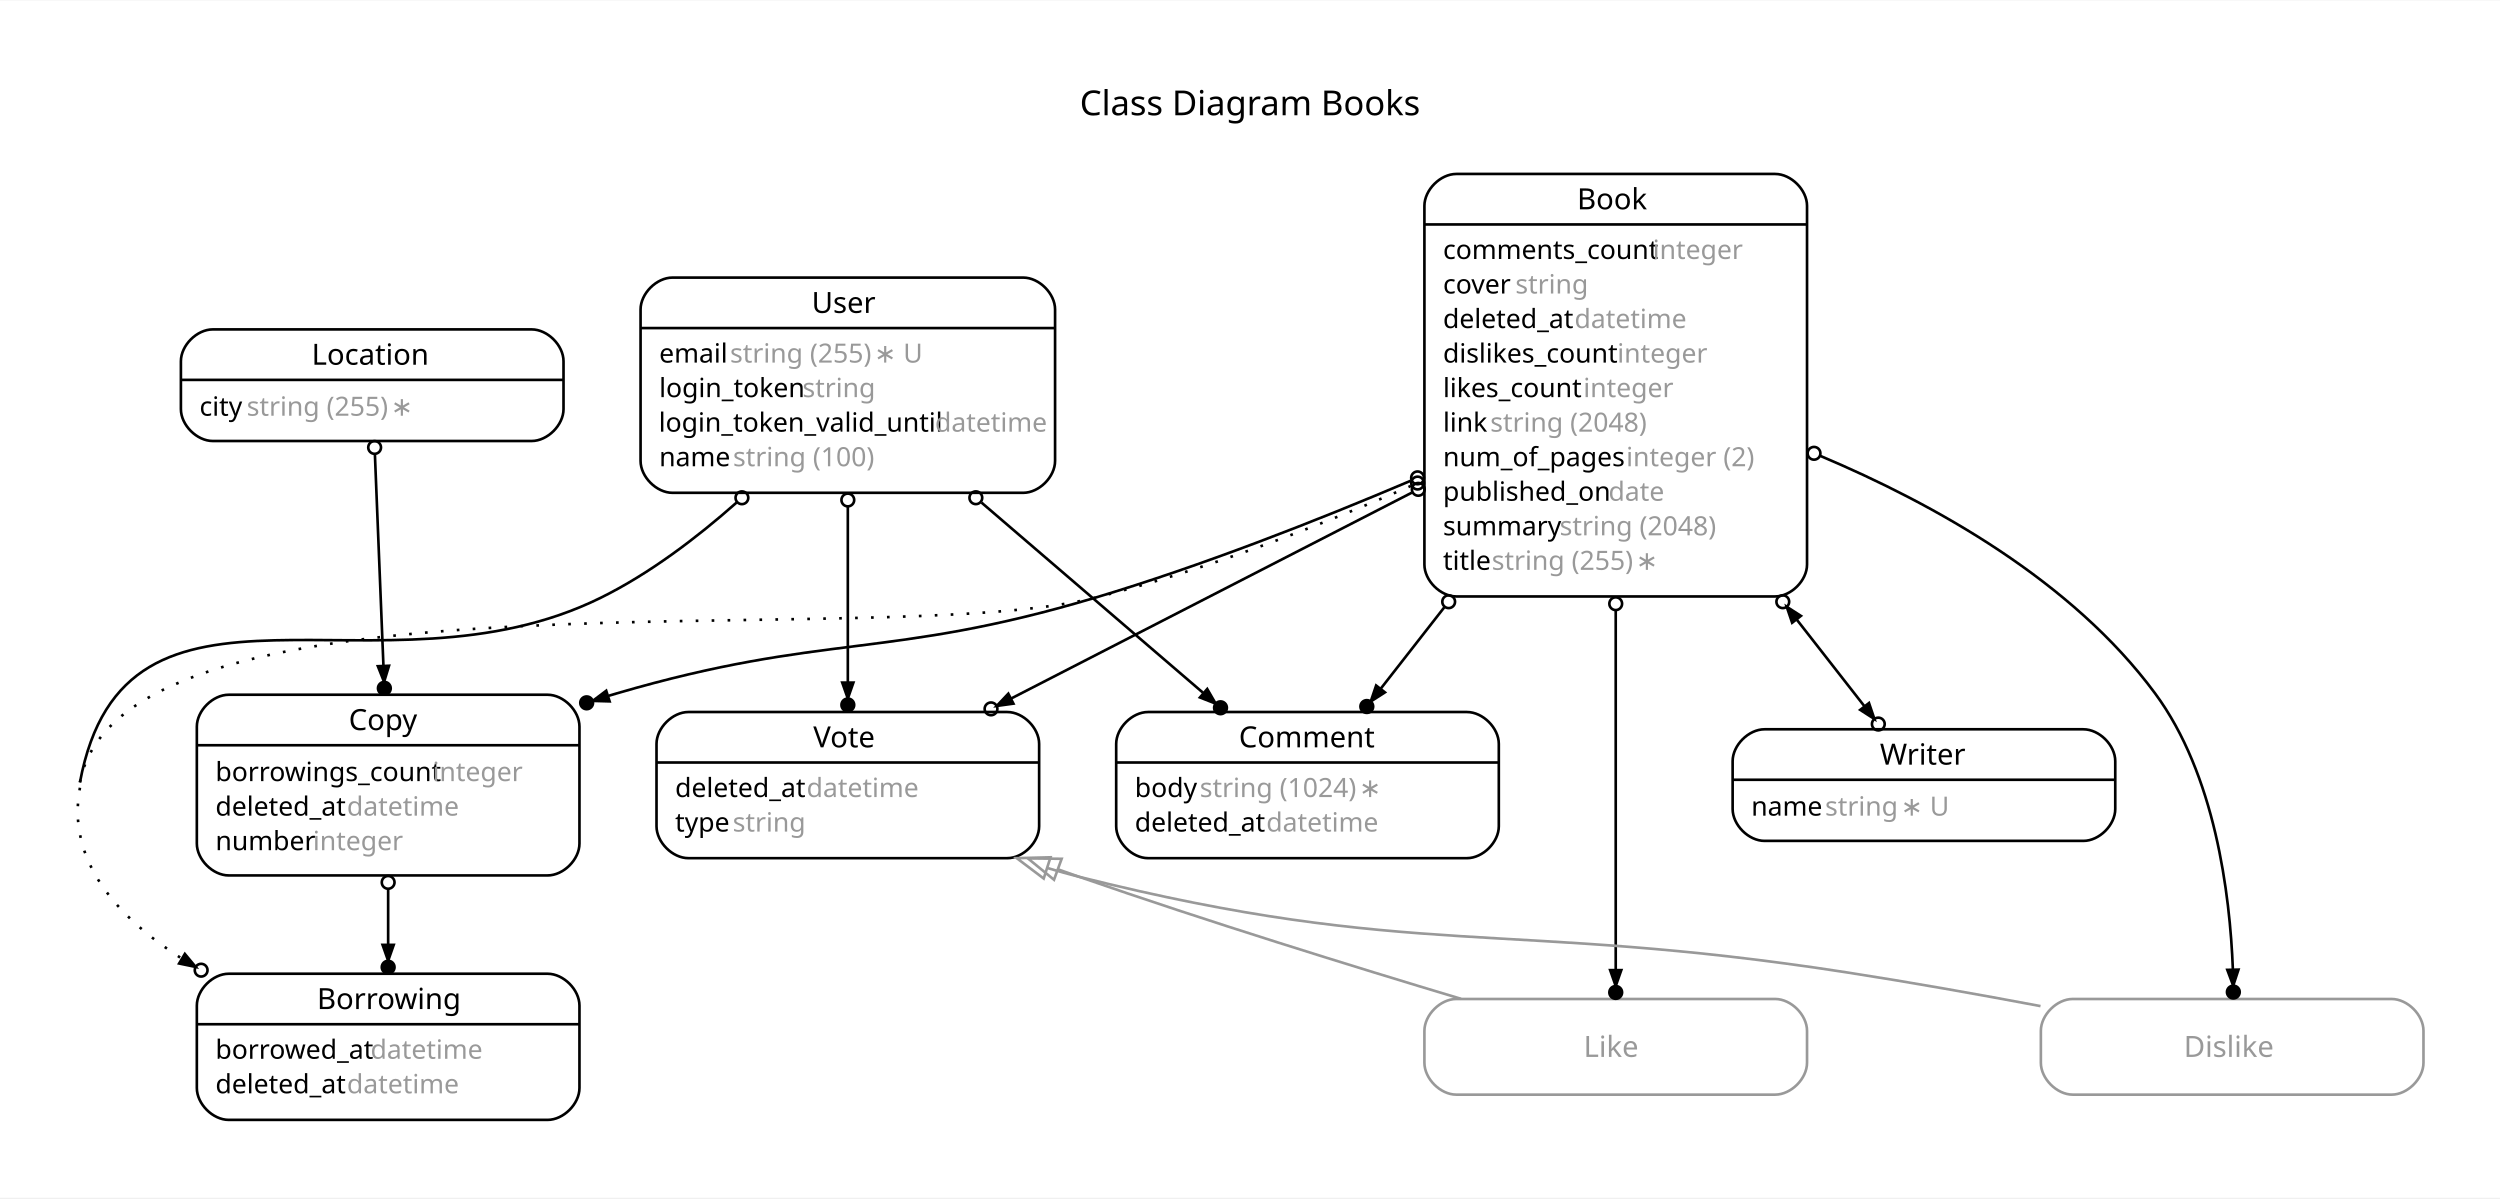
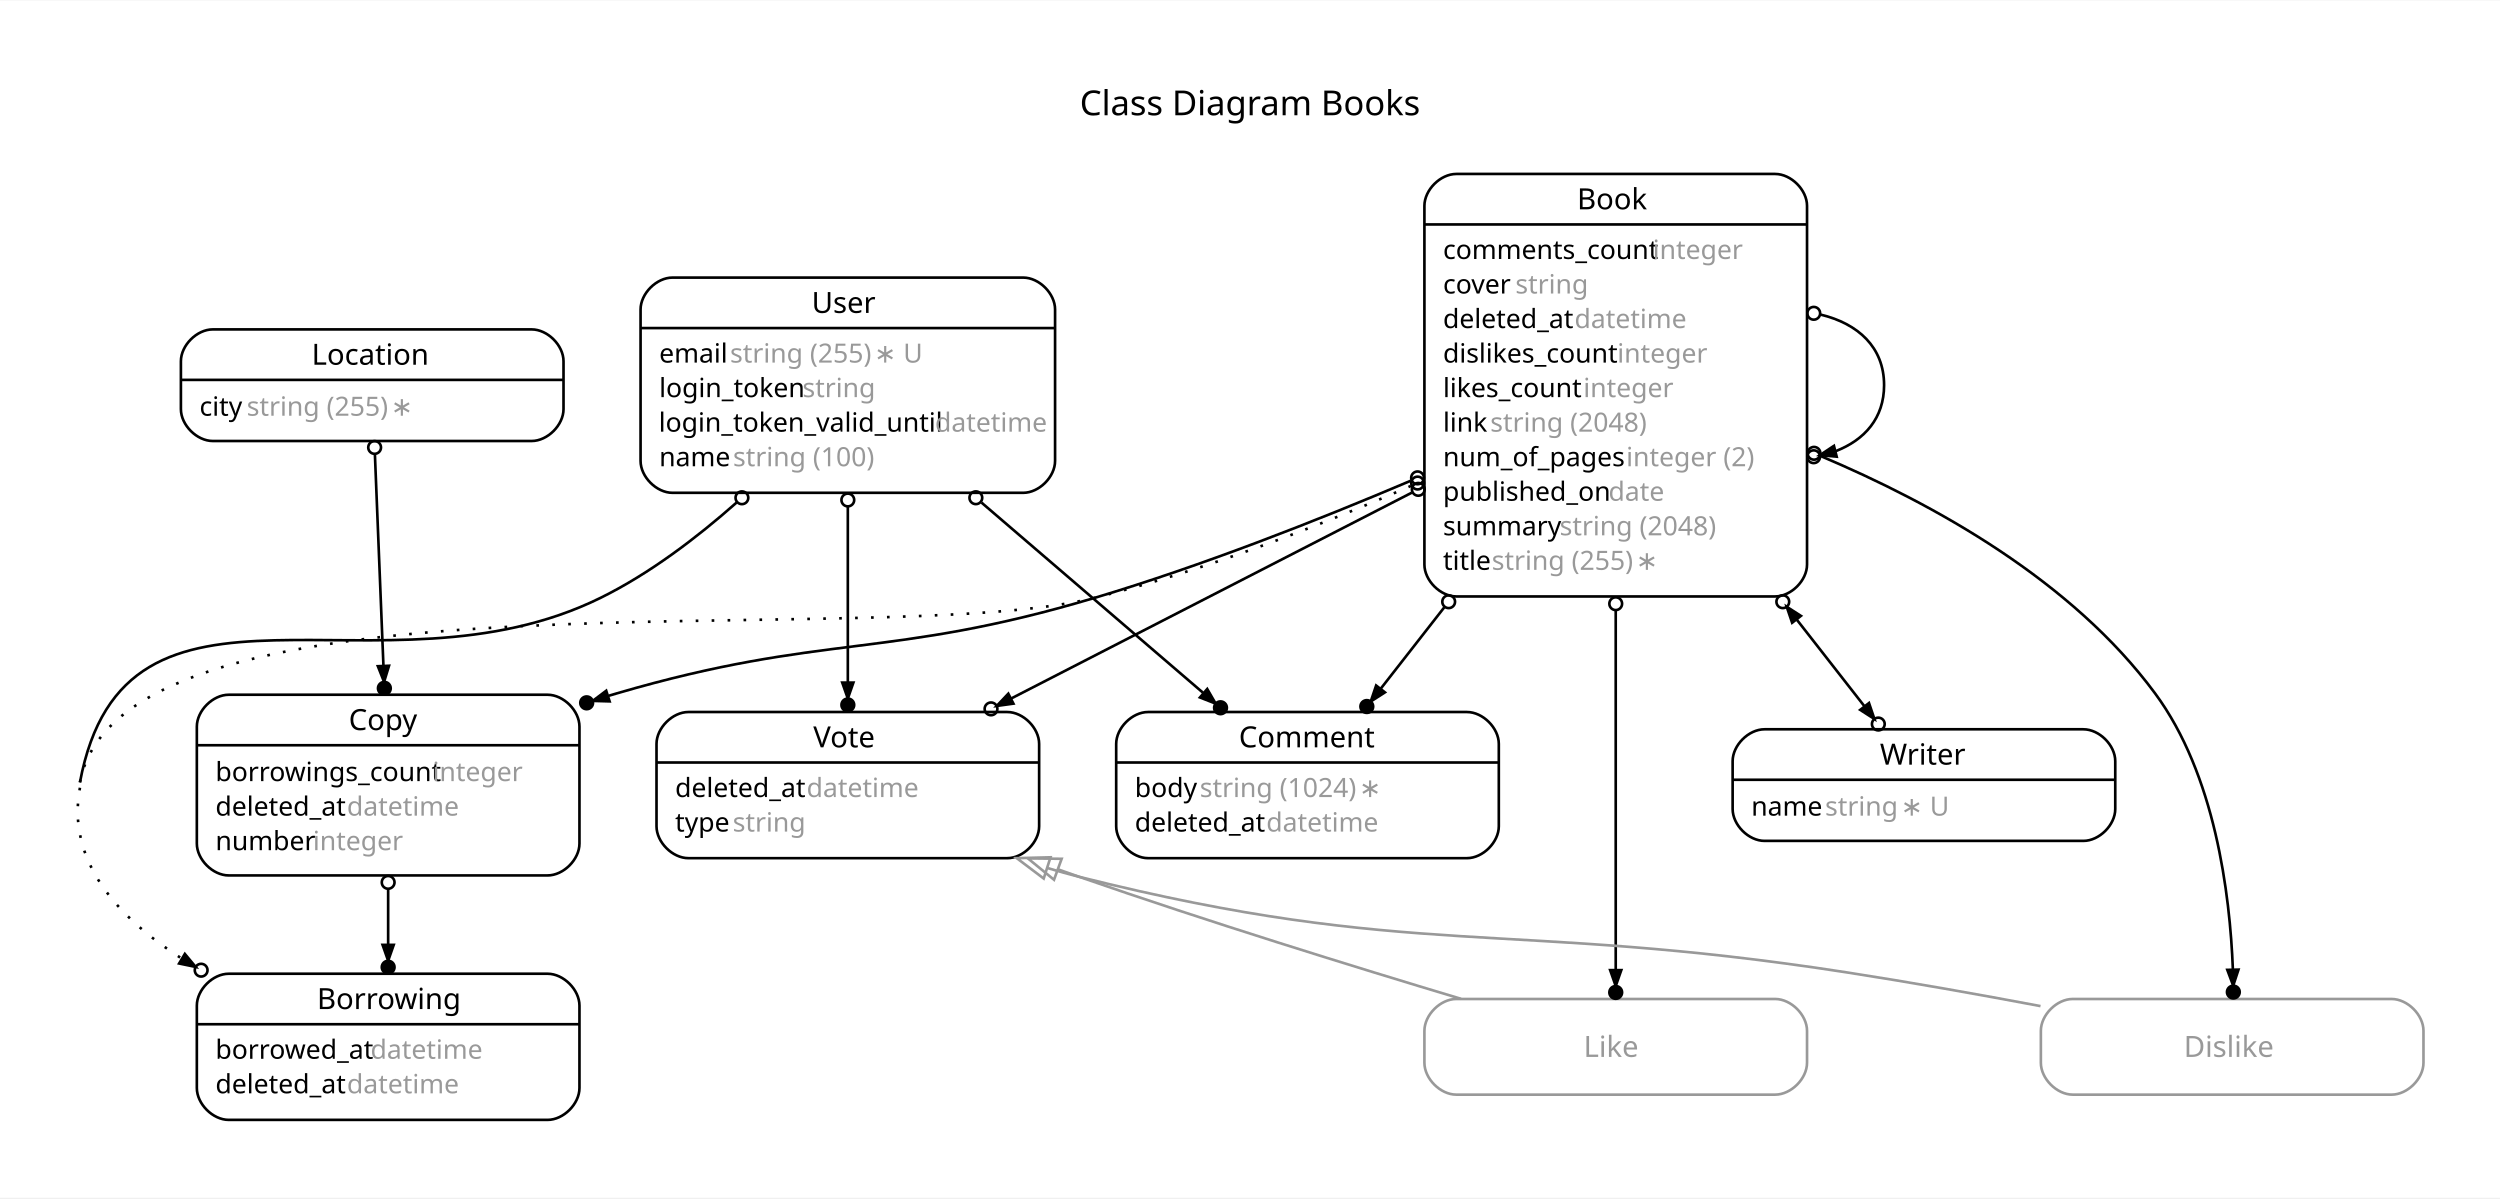
<svg xmlns="http://www.w3.org/2000/svg" width="941pt" height="451pt" viewBox="0.00 0.00 940.88 450.60">
  <g id="graph0" class="graph" transform="scale(1 1) rotate(0) translate(28.8 421.8)">
    <polygon fill="white" stroke="transparent" points="-28.8,28.8 -28.8,-421.8 912.08,-421.8 912.08,28.8 -28.8,28.8" />
    <text text-anchor="middle" x="441.64" y="-378.6" font-family="Arial BoldMT" font-size="13.00">Class Diagram Books</text>
    <g id="node1" class="node">
      <path fill="none" stroke="black" d="M519.28,-197.5C519.28,-197.5 639.28,-197.5 639.28,-197.5 645.28,-197.5 651.28,-203.5 651.28,-209.5 651.28,-209.5 651.28,-344.5 651.28,-344.5 651.28,-350.5 645.28,-356.5 639.28,-356.5 639.28,-356.5 519.28,-356.5 519.28,-356.5 513.28,-356.5 507.28,-350.5 507.28,-344.5 507.28,-344.5 507.28,-209.5 507.28,-209.5 507.28,-203.5 513.28,-197.5 519.28,-197.5" />
      <text text-anchor="start" x="564.75" y="-343.2" font-family="Arial BoldMT" font-size="11.00">Book</text>
      <polyline fill="none" stroke="black" points="507.28,-337.5 651.28,-337.5 " />
      <text text-anchor="start" x="514.28" y="-324.5" font-family="ArialMT" font-size="10.00">comments_count </text>
      <text text-anchor="start" x="593.21" y="-324.5" font-family="Arial ItalicMT" font-size="10.00" fill="#999999">integer</text>
      <text text-anchor="start" x="514.28" y="-311.5" font-family="ArialMT" font-size="10.00">cover </text>
      <text text-anchor="start" x="541.51" y="-311.5" font-family="Arial ItalicMT" font-size="10.00" fill="#999999">string</text>
      <text text-anchor="start" x="514.28" y="-298.5" font-family="ArialMT" font-size="10.00">deleted_at </text>
      <text text-anchor="start" x="563.77" y="-298.5" font-family="Arial ItalicMT" font-size="10.00" fill="#999999">datetime</text>
      <text text-anchor="start" x="514.28" y="-285.5" font-family="ArialMT" font-size="10.00">dislikes_count </text>
      <text text-anchor="start" x="579.87" y="-285.5" font-family="Arial ItalicMT" font-size="10.00" fill="#999999">integer</text>
      <text text-anchor="start" x="514.28" y="-272.5" font-family="ArialMT" font-size="10.00">likes_count </text>
      <text text-anchor="start" x="567.09" y="-272.5" font-family="Arial ItalicMT" font-size="10.00" fill="#999999">integer</text>
      <text text-anchor="start" x="514.28" y="-259.5" font-family="ArialMT" font-size="10.00">link </text>
      <text text-anchor="start" x="532.06" y="-259.5" font-family="Arial ItalicMT" font-size="10.00" fill="#999999">string (2048)</text>
      <text text-anchor="start" x="514.28" y="-246.5" font-family="ArialMT" font-size="10.00">num_of_pages </text>
      <text text-anchor="start" x="583.22" y="-246.5" font-family="Arial ItalicMT" font-size="10.00" fill="#999999">integer (2)</text>
      <text text-anchor="start" x="514.28" y="-233.5" font-family="ArialMT" font-size="10.00">published_on </text>
      <text text-anchor="start" x="576.56" y="-233.5" font-family="Arial ItalicMT" font-size="10.00" fill="#999999">date</text>
      <text text-anchor="start" x="514.28" y="-220.5" font-family="ArialMT" font-size="10.00">summary </text>
      <text text-anchor="start" x="558.17" y="-220.5" font-family="Arial ItalicMT" font-size="10.00" fill="#999999">string (2048)</text>
      <text text-anchor="start" x="514.28" y="-207.5" font-family="ArialMT" font-size="10.00">title </text>
      <text text-anchor="start" x="532.62" y="-207.5" font-family="Arial ItalicMT" font-size="10.00" fill="#999999">string (255) ∗</text>
+     </g>
+     <g id="edge10" class="edge">
+       <path fill="none" stroke="black" d="M656.38,-303.57C670.43,-300.2 680.28,-291.35 680.28,-277 680.28,-264.65 672.98,-256.37 661.98,-252.15" />
+       <ellipse fill="none" stroke="black" cx="653.81" cy="-304.06" rx="2.4" ry="2.4" />
+       <ellipse fill="none" stroke="black" cx="653.78" cy="-250.08" rx="2.4" ry="2.4" />
+       <polygon fill="black" stroke="black" points="662.44,-250.1 656.11,-250.67 661.41,-254.18 662.44,-250.1" />
    </g>
    <g id="node2" class="node">
      <path fill="none" stroke="black" d="M57.28,-0.5C57.28,-0.5 177.28,-0.5 177.28,-0.5 183.28,-0.5 189.28,-6.5 189.28,-12.5 189.28,-12.5 189.28,-43.5 189.28,-43.5 189.28,-49.5 183.28,-55.5 177.28,-55.5 177.28,-55.5 57.28,-55.5 57.28,-55.5 51.28,-55.5 45.28,-49.5 45.28,-43.5 45.28,-43.5 45.28,-12.5 45.28,-12.5 45.28,-6.5 51.28,-0.5 57.28,-0.5" />
      <text text-anchor="start" x="90.52" y="-42.2" font-family="Arial BoldMT" font-size="11.00">Borrowing</text>
      <polyline fill="none" stroke="black" points="45.28,-36.5 189.28,-36.5 " />
      <text text-anchor="start" x="52.28" y="-23.5" font-family="ArialMT" font-size="10.00">borrowed_at </text>
      <text text-anchor="start" x="110.65" y="-23.5" font-family="Arial ItalicMT" font-size="10.00" fill="#999999">datetime</text>
      <text text-anchor="start" x="52.28" y="-10.5" font-family="ArialMT" font-size="10.00">deleted_at </text>
      <text text-anchor="start" x="101.77" y="-10.5" font-family="Arial ItalicMT" font-size="10.00" fill="#999999">datetime</text>
    </g>
    <g id="edge8" class="edge">
      <path fill="none" stroke="black" stroke-dasharray="1,5" d="M502.19,-239.07C466.74,-223.63 423.67,-206.99 383.28,-197 299.52,-176.29 17.15,-212.31 1.28,-127.5" />
      <ellipse fill="none" stroke="black" cx="504.72" cy="-240.18" rx="2.4" ry="2.4" />
      <path fill="none" stroke="black" stroke-dasharray="1,5" d="M1.28,-125.5C-3.84,-98.1 15.33,-76.81 39.49,-61.28" />
      <ellipse fill="none" stroke="black" cx="46.9" cy="-56.84" rx="2.4" ry="2.4" />
      <polygon fill="black" stroke="black" points="40.77,-62.96 44.84,-58.07 38.61,-59.36 40.77,-62.96" />
    </g>
    <g id="node3" class="node">
      <path fill="none" stroke="black" d="M403.28,-99C403.28,-99 523.28,-99 523.28,-99 529.28,-99 535.28,-105 535.28,-111 535.28,-111 535.28,-142 535.28,-142 535.28,-148 529.28,-154 523.28,-154 523.28,-154 403.28,-154 403.28,-154 397.28,-154 391.28,-148 391.28,-142 391.28,-142 391.28,-111 391.28,-111 391.28,-105 397.28,-99 403.28,-99" />
      <text text-anchor="start" x="437.44" y="-140.7" font-family="Arial BoldMT" font-size="11.00">Comment</text>
      <polyline fill="none" stroke="black" points="391.28,-135 535.28,-135 " />
      <text text-anchor="start" x="398.28" y="-122" font-family="ArialMT" font-size="10.00">body </text>
      <text text-anchor="start" x="422.74" y="-122" font-family="Arial ItalicMT" font-size="10.00" fill="#999999">string (1024) ∗</text>
      <text text-anchor="start" x="398.28" y="-109" font-family="ArialMT" font-size="10.00">deleted_at </text>
      <text text-anchor="start" x="447.77" y="-109" font-family="Arial ItalicMT" font-size="10.00" fill="#999999">datetime</text>
    </g>
    <g id="edge6" class="edge">
      <path fill="none" stroke="black" d="M514.75,-193.39C506.35,-182.64 498.14,-172.13 490.83,-162.77" />
      <ellipse fill="none" stroke="black" cx="516.41" cy="-195.51" rx="2.4" ry="2.4" />
      <ellipse fill="black" stroke="black" cx="485.6" cy="-156.07" rx="2.4" ry="2.4" />
      <polygon fill="black" stroke="black" points="492.42,-161.4 487.08,-157.96 489.11,-163.98 492.42,-161.4" />
    </g>
    <g id="node4" class="node">
      <path fill="none" stroke="black" d="M57.28,-92.5C57.28,-92.5 177.28,-92.5 177.28,-92.5 183.28,-92.5 189.28,-98.5 189.28,-104.5 189.28,-104.5 189.28,-148.5 189.28,-148.5 189.28,-154.5 183.28,-160.5 177.28,-160.5 177.28,-160.5 57.28,-160.5 57.28,-160.5 51.28,-160.5 45.28,-154.5 45.28,-148.5 45.28,-148.5 45.28,-104.5 45.28,-104.5 45.28,-98.5 51.28,-92.5 57.28,-92.5" />
      <text text-anchor="start" x="102.44" y="-147.2" font-family="Arial BoldMT" font-size="11.00">Copy</text>
      <polyline fill="none" stroke="black" points="45.28,-141.5 189.28,-141.5 " />
      <text text-anchor="start" x="52.28" y="-128" font-family="ArialMT" font-size="10.00">borrowings_count </text>
      <text text-anchor="start" x="134" y="-128" font-family="Arial ItalicMT" font-size="10.00" fill="#999999">integer</text>
      <text text-anchor="start" x="52.28" y="-115" font-family="ArialMT" font-size="10.00">deleted_at </text>
      <text text-anchor="start" x="101.77" y="-115" font-family="Arial ItalicMT" font-size="10.00" fill="#999999">datetime</text>
      <text text-anchor="start" x="52.28" y="-102" font-family="ArialMT" font-size="10.00">number </text>
      <text text-anchor="start" x="88.97" y="-102" font-family="Arial ItalicMT" font-size="10.00" fill="#999999">integer</text>
    </g>
    <g id="edge7" class="edge">
      <path fill="none" stroke="black" d="M502.15,-241.05C466.52,-225.91 423.32,-208.96 383.28,-197 305.11,-173.65 281.59,-183.89 203.28,-161 202.31,-160.71 201.33,-160.42 200.34,-160.13" />
      <ellipse fill="none" stroke="black" cx="504.7" cy="-242.13" rx="2.4" ry="2.4" />
      <ellipse fill="black" stroke="black" cx="191.99" cy="-157.46" rx="2.4" ry="2.4" />
      <polygon fill="black" stroke="black" points="200.63,-158.01 194.27,-158.19 199.35,-162.01 200.63,-158.01" />
    </g>
    <g id="node5" class="node">
      <path fill="none" stroke="#999999" d="M751.28,-10C751.28,-10 871.28,-10 871.28,-10 877.28,-10 883.28,-16 883.28,-22 883.28,-22 883.28,-34 883.28,-34 883.28,-40 877.28,-46 871.28,-46 871.28,-46 751.28,-46 751.28,-46 745.28,-46 739.28,-40 739.28,-34 739.28,-34 739.28,-22 739.28,-22 739.28,-16 745.28,-10 751.28,-10" />
      <text text-anchor="start" x="793.08" y="-24.2" font-family="Arial BoldMT" font-size="11.00" fill="#999999">Dislike</text>
    </g>
    <g id="edge5" class="edge">
      <path fill="none" stroke="black" d="M656.13,-250.45C699.51,-232.16 751.12,-203.22 782.28,-161 804.81,-130.47 810.45,-85.84 811.55,-57.1" />
      <ellipse fill="none" stroke="black" cx="653.91" cy="-251.37" rx="2.4" ry="2.4" />
      <ellipse fill="black" stroke="black" cx="811.72" cy="-48.61" rx="2.4" ry="2.4" />
      <polygon fill="black" stroke="black" points="813.65,-57.05 811.67,-51.01 809.45,-56.96 813.65,-57.05" />
    </g>
    <g id="node6" class="node">
      <path fill="none" stroke="#999999" d="M519.28,-10C519.28,-10 639.28,-10 639.28,-10 645.28,-10 651.28,-16 651.28,-22 651.28,-22 651.28,-34 651.28,-34 651.28,-40 645.28,-46 639.28,-46 639.28,-46 519.28,-46 519.28,-46 513.28,-46 507.28,-40 507.28,-34 507.28,-34 507.28,-22 507.28,-22 507.28,-16 513.28,-10 519.28,-10" />
      <text text-anchor="start" x="567.19" y="-24.2" font-family="Arial BoldMT" font-size="11.00" fill="#999999">Like</text>
    </g>
    <g id="edge4" class="edge">
      <path fill="none" stroke="black" d="M579.28,-192.1C579.28,-145.15 579.28,-89.67 579.28,-57.01" />
      <ellipse fill="none" stroke="black" cx="579.28" cy="-194.77" rx="2.4" ry="2.4" />
      <ellipse fill="black" stroke="black" cx="579.28" cy="-48.47" rx="2.4" ry="2.4" />
      <polygon fill="black" stroke="black" points="581.38,-56.87 579.28,-50.87 577.18,-56.87 581.38,-56.87" />
    </g>
    <g id="node9" class="node">
      <path fill="none" stroke="black" d="M230.28,-99C230.28,-99 350.28,-99 350.28,-99 356.28,-99 362.28,-105 362.28,-111 362.28,-111 362.28,-142 362.28,-142 362.28,-148 356.28,-154 350.28,-154 350.28,-154 230.28,-154 230.28,-154 224.28,-154 218.28,-148 218.28,-142 218.28,-142 218.28,-111 218.28,-111 218.28,-105 224.28,-99 230.28,-99" />
      <text text-anchor="start" x="277.27" y="-140.7" font-family="Arial BoldMT" font-size="11.00">Vote</text>
      <polyline fill="none" stroke="black" points="218.28,-135 362.28,-135 " />
      <text text-anchor="start" x="225.28" y="-122" font-family="ArialMT" font-size="10.00">deleted_at </text>
      <text text-anchor="start" x="274.77" y="-122" font-family="Arial ItalicMT" font-size="10.00" fill="#999999">datetime</text>
      <text text-anchor="start" x="225.28" y="-109" font-family="ArialMT" font-size="10.00">type </text>
      <text text-anchor="start" x="246.96" y="-109" font-family="Arial ItalicMT" font-size="10.00" fill="#999999">string</text>
    </g>
    <g id="edge3" class="edge">
      <path fill="none" stroke="black" d="M502.55,-236.57C455.39,-212.34 395.78,-181.71 351.75,-159.09" />
      <ellipse fill="none" stroke="black" cx="504.97" cy="-237.81" rx="2.4" ry="2.4" />
      <ellipse fill="none" stroke="black" cx="344.17" cy="-155.19" rx="2.4" ry="2.4" />
      <polygon fill="black" stroke="black" points="352.6,-157.16 346.31,-156.29 350.68,-160.9 352.6,-157.16" />
    </g>
    <g id="node10" class="node">
      <path fill="none" stroke="black" d="M635.28,-105.5C635.28,-105.5 755.28,-105.5 755.28,-105.5 761.28,-105.5 767.28,-111.5 767.28,-117.5 767.28,-117.5 767.28,-135.5 767.28,-135.5 767.28,-141.5 761.28,-147.5 755.28,-147.5 755.28,-147.5 635.28,-147.5 635.28,-147.5 629.28,-147.5 623.28,-141.5 623.28,-135.5 623.28,-135.5 623.28,-117.5 623.28,-117.5 623.28,-111.5 629.28,-105.5 635.28,-105.5" />
      <text text-anchor="start" x="678.71" y="-134.2" font-family="Arial BoldMT" font-size="11.00">Writer</text>
      <polyline fill="none" stroke="black" points="623.28,-128.5 767.28,-128.5 " />
      <text text-anchor="start" x="630.28" y="-115" font-family="ArialMT" font-size="10.00">name </text>
      <text text-anchor="start" x="658.07" y="-115" font-family="Arial ItalicMT" font-size="10.00" fill="#999999">string ∗ U</text>
    </g>
    <g id="edge9" class="edge">
      <path fill="none" stroke="black" d="M647.42,-188.77C656.55,-177.08 665.33,-165.84 672.83,-156.24" />
      <ellipse fill="none" stroke="black" cx="642.16" cy="-195.51" rx="2.4" ry="2.4" />
      <polygon fill="black" stroke="black" points="645.67,-187.6 643.63,-193.62 648.98,-190.18 645.67,-187.6" />
      <ellipse fill="none" stroke="black" cx="678.11" cy="-149.48" rx="2.4" ry="2.4" />
      <polygon fill="black" stroke="black" points="674.6,-157.39 676.64,-151.37 671.29,-154.81 674.6,-157.39" />
    </g>
-     <g id="edge13" class="edge">
+     <g id="edge14" class="edge">
      <path fill="none" stroke="black" d="M117.28,-87.45C117.28,-80.61 117.28,-73.49 117.28,-66.67" />
      <ellipse fill="none" stroke="black" cx="117.28" cy="-89.89" rx="2.4" ry="2.4" />
      <ellipse fill="black" stroke="black" cx="117.28" cy="-57.97" rx="2.4" ry="2.4" />
      <polygon fill="black" stroke="black" points="119.38,-66.37 117.28,-60.37 115.18,-66.37 119.38,-66.37" />
    </g>
    <g id="node7" class="node">
      <path fill="none" stroke="black" d="M51.28,-256C51.28,-256 171.28,-256 171.28,-256 177.28,-256 183.28,-262 183.28,-268 183.28,-268 183.28,-286 183.28,-286 183.28,-292 177.28,-298 171.28,-298 171.28,-298 51.28,-298 51.28,-298 45.28,-298 39.28,-292 39.28,-286 39.28,-286 39.28,-268 39.28,-268 39.28,-262 45.28,-256 51.28,-256" />
      <text text-anchor="start" x="88.49" y="-284.7" font-family="Arial BoldMT" font-size="11.00">Location</text>
      <polyline fill="none" stroke="black" points="39.28,-279 183.28,-279 " />
      <text text-anchor="start" x="46.28" y="-265.5" font-family="ArialMT" font-size="10.00">city </text>
      <text text-anchor="start" x="64.06" y="-265.5" font-family="Arial ItalicMT" font-size="10.00" fill="#999999">string (255) ∗</text>
    </g>
-     <g id="edge12" class="edge">
+     <g id="edge13" class="edge">
      <path fill="none" stroke="black" d="M112.3,-250.88C113.17,-229.23 114.45,-197.46 115.5,-171.59" />
      <ellipse fill="none" stroke="black" cx="112.19" cy="-253.57" rx="2.4" ry="2.4" />
      <ellipse fill="black" stroke="black" cx="115.85" cy="-162.93" rx="2.4" ry="2.4" />
      <polygon fill="black" stroke="black" points="117.61,-171.41 115.75,-165.33 113.41,-171.24 117.61,-171.41" />
    </g>
    <g id="node8" class="node">
      <path fill="none" stroke="black" d="M224.28,-236.5C224.28,-236.5 356.28,-236.5 356.28,-236.5 362.28,-236.5 368.28,-242.5 368.28,-248.5 368.28,-248.5 368.28,-305.5 368.28,-305.5 368.28,-311.5 362.28,-317.5 356.28,-317.5 356.28,-317.5 224.28,-317.5 224.28,-317.5 218.28,-317.5 212.28,-311.5 212.28,-305.5 212.28,-305.5 212.28,-248.5 212.28,-248.5 212.28,-242.5 218.28,-236.5 224.28,-236.5" />
      <text text-anchor="start" x="276.67" y="-304.2" font-family="Arial BoldMT" font-size="11.00">User</text>
      <polyline fill="none" stroke="black" points="212.28,-298.5 368.28,-298.5 " />
      <text text-anchor="start" x="219.28" y="-285.5" font-family="ArialMT" font-size="10.00">email </text>
      <text text-anchor="start" x="245.96" y="-285.5" font-family="Arial ItalicMT" font-size="10.00" fill="#999999">string (255) ∗ U</text>
      <text text-anchor="start" x="219.28" y="-272.5" font-family="ArialMT" font-size="10.00">login_token </text>
      <text text-anchor="start" x="273.21" y="-272.5" font-family="Arial ItalicMT" font-size="10.00" fill="#999999">string</text>
      <text text-anchor="start" x="219.12" y="-259.5" font-family="ArialMT" font-size="10.00">login_token_valid_until </text>
      <text text-anchor="start" x="323.09" y="-259.5" font-family="Arial ItalicMT" font-size="10.00" fill="#999999">datetime</text>
      <text text-anchor="start" x="219.28" y="-246.5" font-family="ArialMT" font-size="10.00">name </text>
      <text text-anchor="start" x="247.07" y="-246.5" font-family="Arial ItalicMT" font-size="10.00" fill="#999999">string (100)</text>
    </g>
-     <g id="edge14" class="edge">
+     <g id="edge15" class="edge">
      <path fill="none" stroke="black" d="M248.45,-232.87C233.45,-219.58 215.67,-206.07 197.28,-197 114.39,-156.11 18.28,-218.35 1.28,-127.5" />
      <ellipse fill="none" stroke="black" cx="250.42" cy="-234.63" rx="2.4" ry="2.4" />
    </g>
-     <g id="edge10" class="edge">
+     <g id="edge11" class="edge">
      <path fill="none" stroke="black" d="M340.6,-232.81C367.15,-210.02 399.25,-182.46 423.95,-161.26" />
      <ellipse fill="none" stroke="black" cx="338.46" cy="-234.64" rx="2.4" ry="2.4" />
      <ellipse fill="black" stroke="black" cx="430.54" cy="-155.6" rx="2.4" ry="2.4" />
      <polygon fill="black" stroke="black" points="425.54,-162.67 428.72,-157.17 422.8,-159.48 425.54,-162.67" />
    </g>
-     <g id="edge11" class="edge">
+     <g id="edge12" class="edge">
      <path fill="none" stroke="black" d="M290.28,-231.26C290.28,-210.18 290.28,-185.3 290.28,-165.19" />
      <ellipse fill="none" stroke="black" cx="290.28" cy="-233.8" rx="2.4" ry="2.4" />
      <ellipse fill="black" stroke="black" cx="290.28" cy="-156.67" rx="2.4" ry="2.4" />
      <polygon fill="black" stroke="black" points="292.38,-165.07 290.28,-159.07 288.18,-165.07 292.38,-165.07" />
    </g>
    <g id="edge1" class="edge">
      <path fill="none" stroke="#999999" d="M365.61,-95.23C369.53,-94.05 373.44,-92.96 377.28,-92 502.83,-60.51 538.38,-75.86 666.28,-56 690.07,-52.31 715.93,-47.69 739.15,-43.32" />
      <polygon fill="none" stroke="#999999" points="364,-91.33 353.85,-99 366.56,-99.33 364,-91.33" />
    </g>
    <g id="edge2" class="edge">
      <path fill="none" stroke="#999999" d="M369.55,-94.73C372.15,-93.8 374.74,-92.89 377.28,-92 425.33,-75.28 480.52,-58.21 521.05,-46.06" />
      <polygon fill="none" stroke="#999999" points="367.88,-90.87 358.04,-98.92 370.75,-98.76 367.88,-90.87" />
    </g>
  </g>
</svg>
